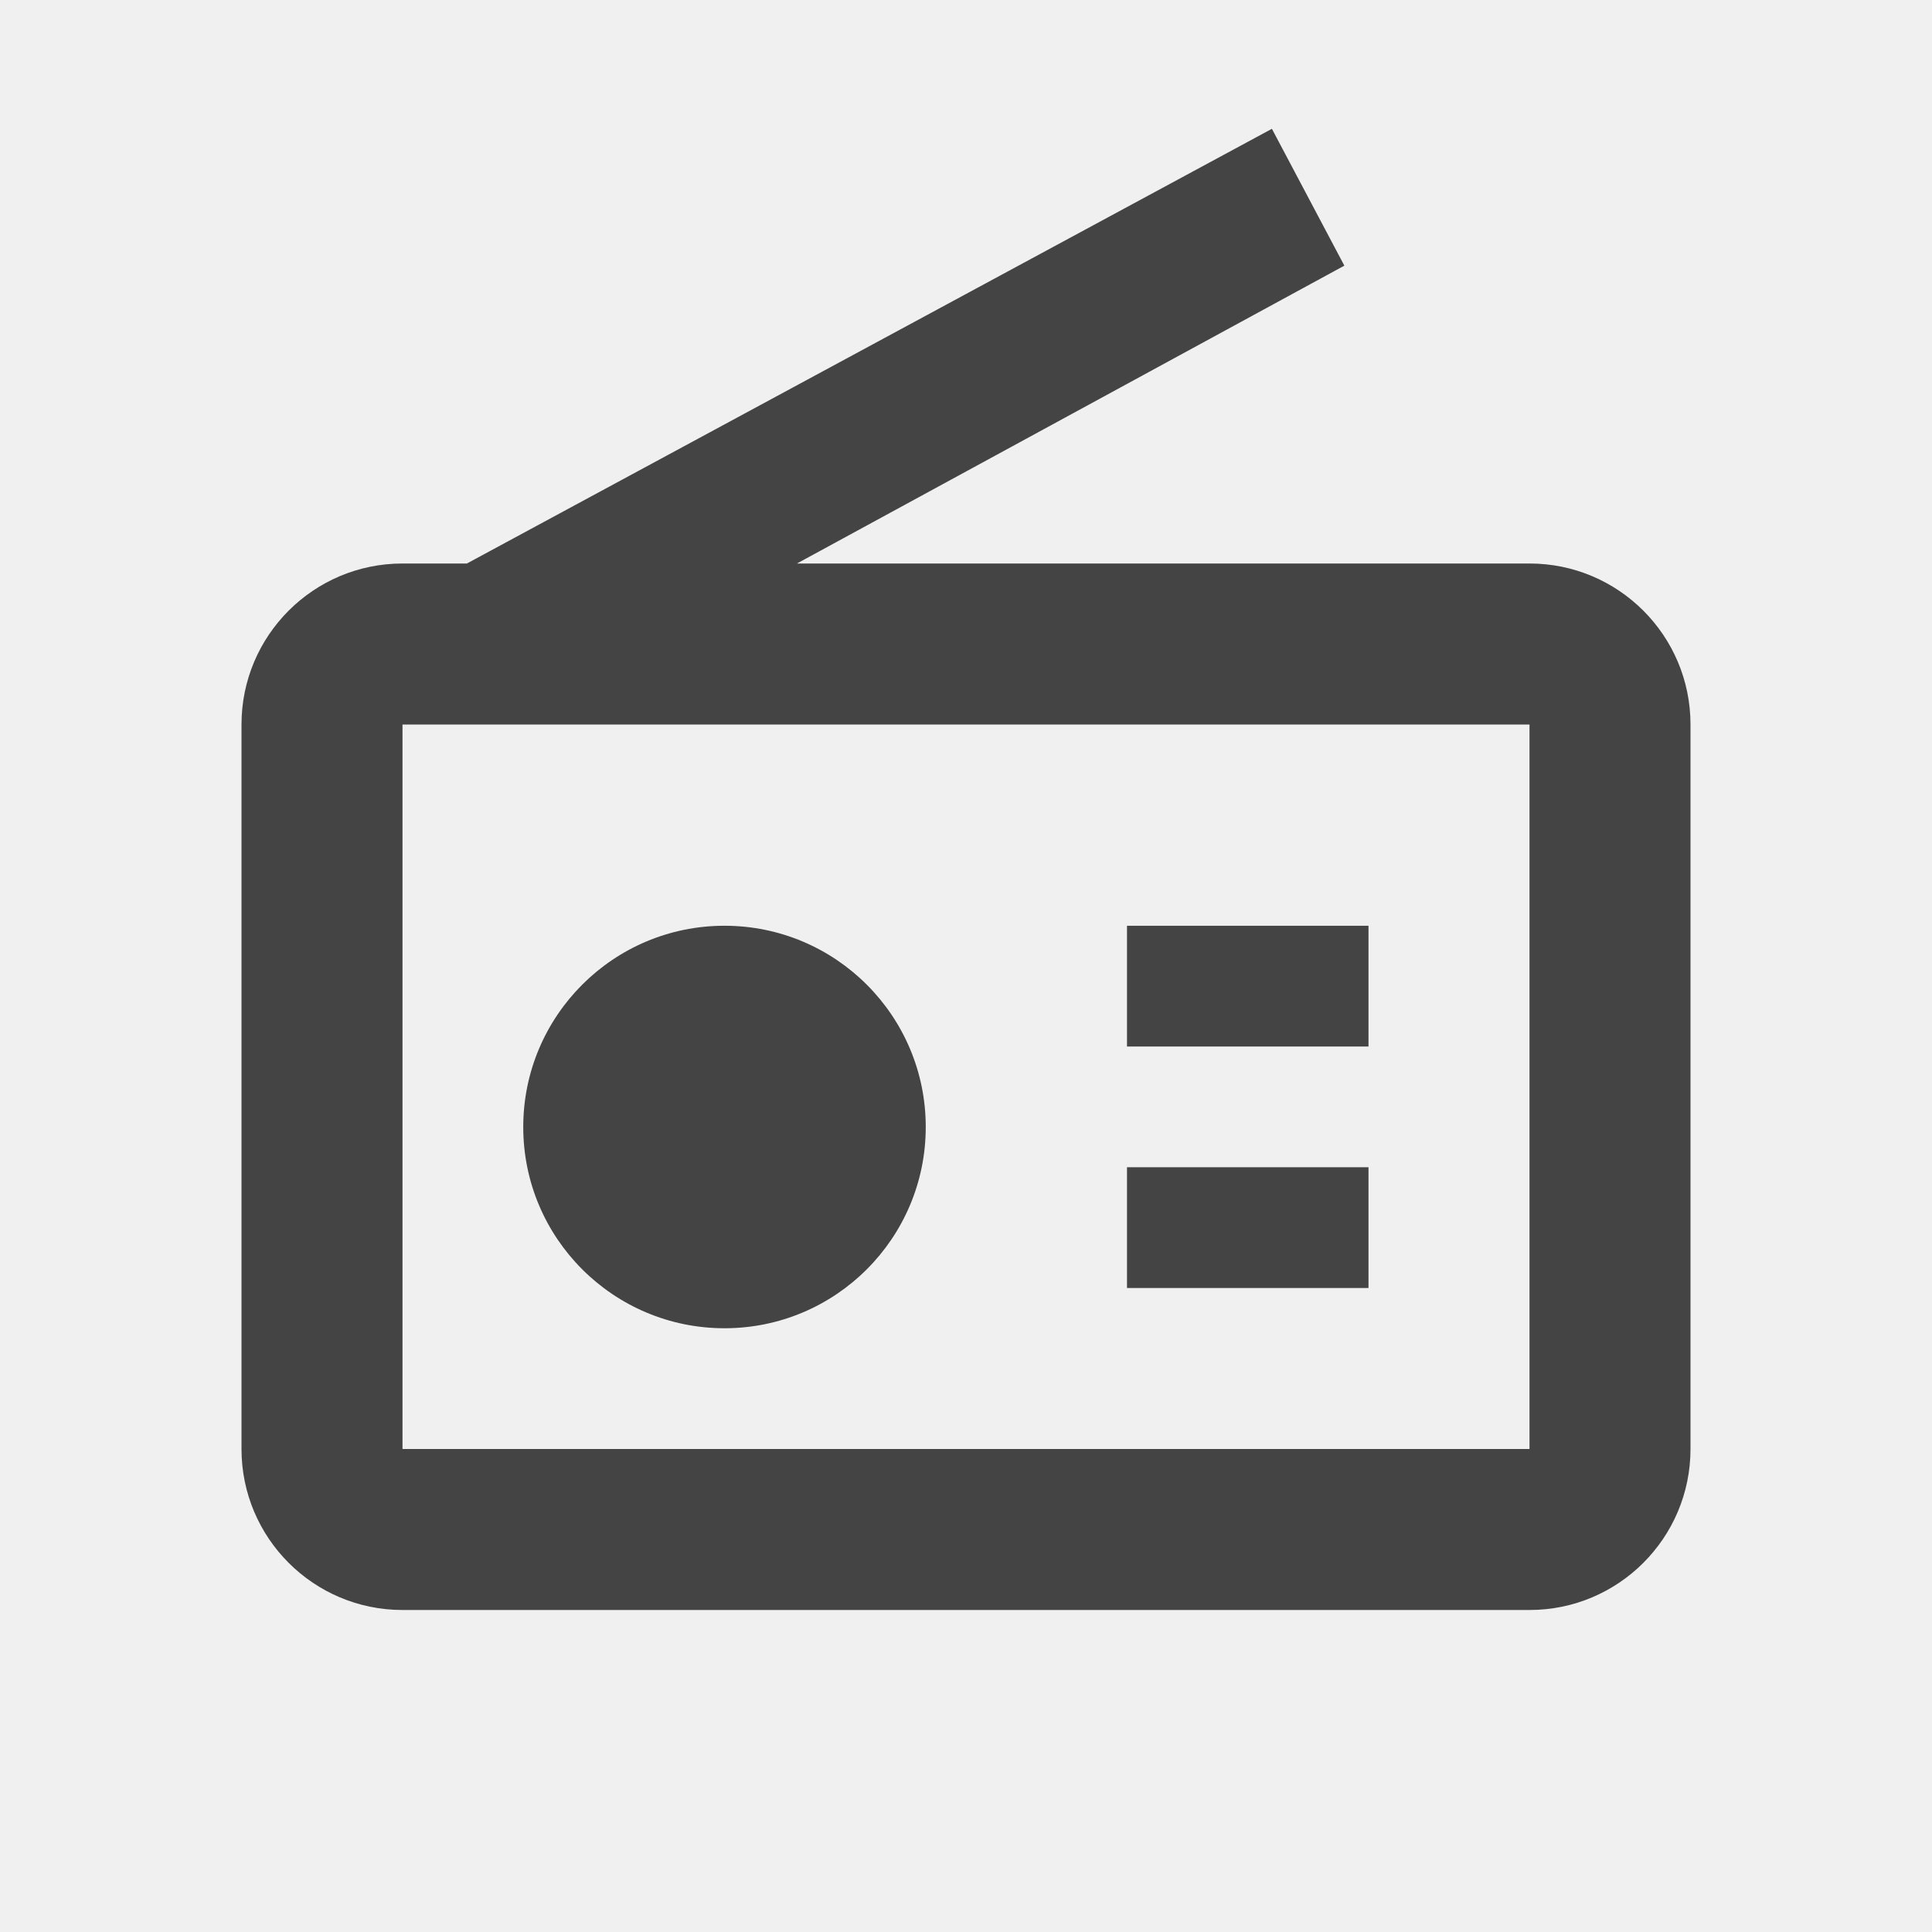
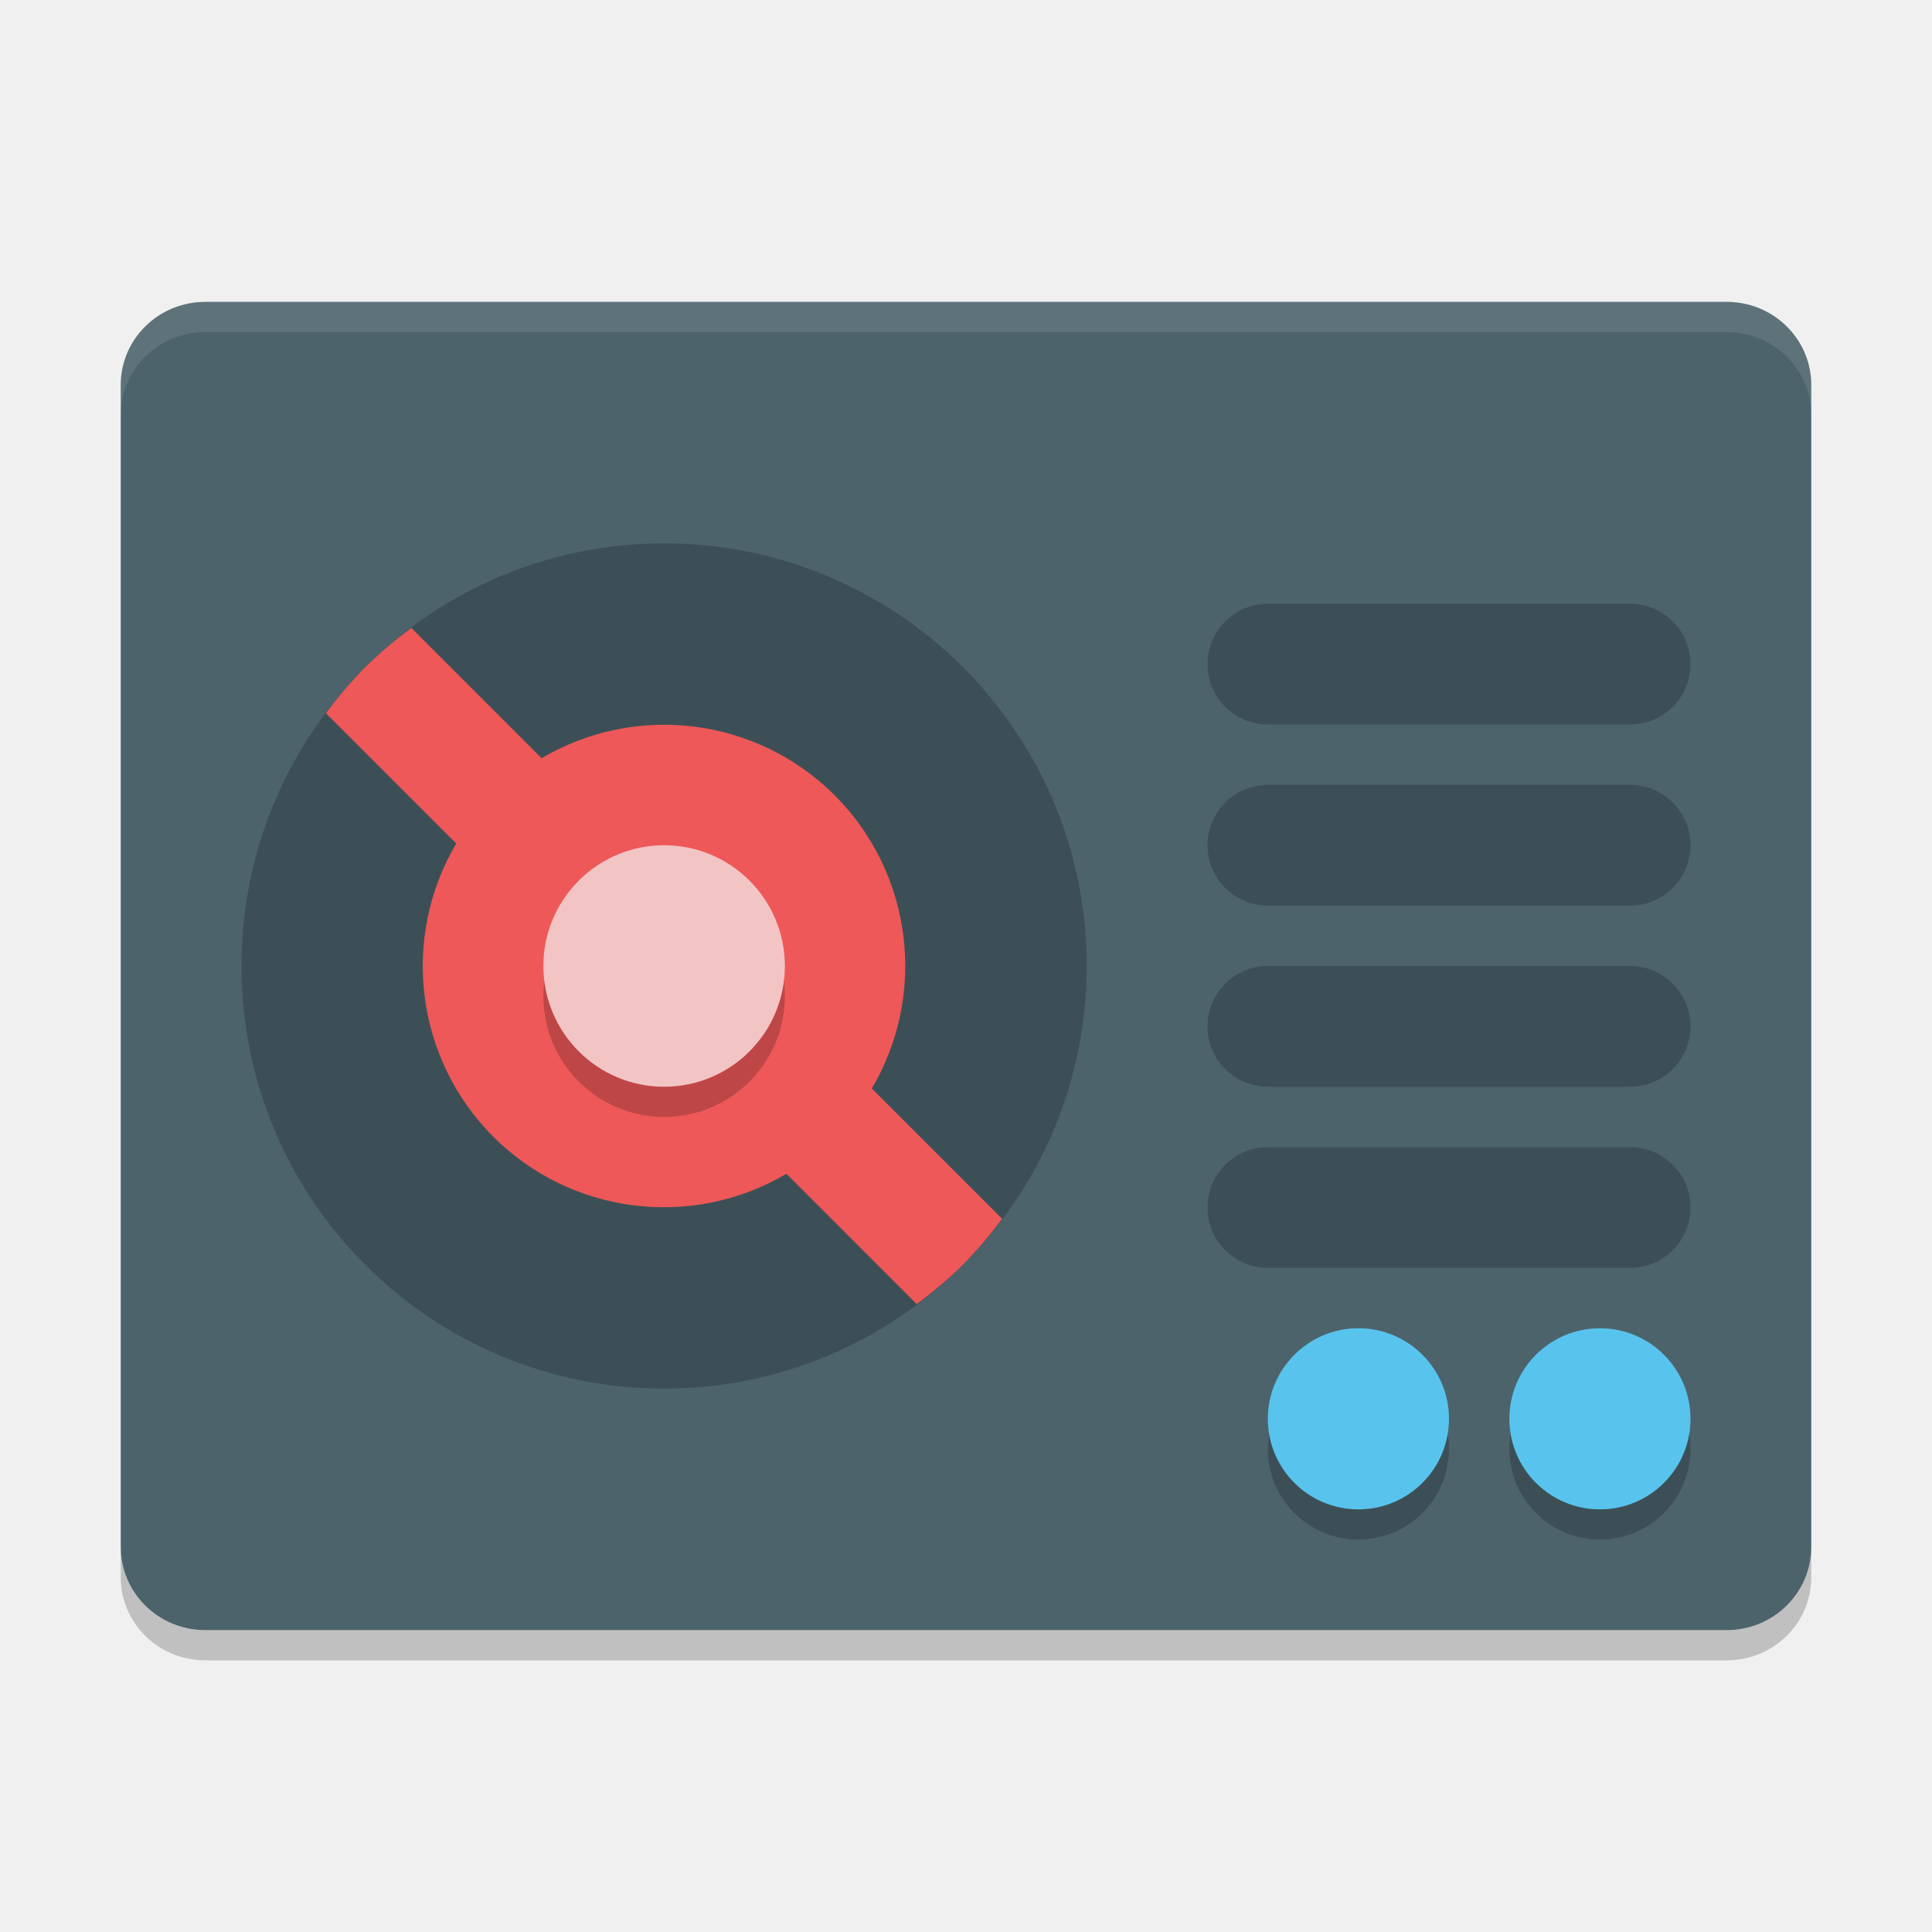
- <svg xmlns="http://www.w3.org/2000/svg" width="24" height="24" viewBox="0 0 24 24" version="1.1">
-   <defs>
-     <style id="current-color-scheme" type="text/css">.ColorScheme-Text { color:#444444; }</style>
-   </defs>
-   <path class="ColorScheme-Text" fill="currentColor" fill-rule="evenodd" d="M16.7 3.3 9.9 7H19a2 2 0 0 1 2 2v9a2 2 0 0 1-2 2H5a2 2 0 0 1-2-2V9a2 2 0 0 1 2-2h.8l10-5.4.9 1.7zM5 9v9h14V9H5zm4 2.5a2.5 2.5 0 1 1 0 5 2.5 2.5 0 0 1 0-5zm5 0h3v1.5h-3v-1.5zm0 3h3V16h-3v-1.5z" />
+ <svg xmlns="http://www.w3.org/2000/svg" width="64" height="64" version="1">
+   <rect style="fill:#4c636b" width="56" height="44" x="-60" y="10" rx="2.8" ry="2.75" transform="scale(-1,1)" />
+   <circle style="opacity:0.2" cx="22" cy="32" r="14" />
+   <path style="fill:#ee5858" d="m 12.1,22.1 a 13.996,14 0 0 0 -1.303,1.525 l 4.316,4.317 a 7.998,8 0 0 0 1.229,9.715 7.998,8 0 0 0 9.709,1.226 l 4.316,4.317 a 13.996,14 0 0 0 1.527,-1.301 13.996,14 0 0 0 1.303,-1.525 L 28.88,36.058 A 7.998,8 0 0 0 27.65,26.344 7.998,8 0 0 0 17.942,25.116 l -4.316,-4.316 a 13.996,14 0 0 0 -1.528,1.302 z" />
+   <circle style="opacity:0.2" cx="22" cy="33" r="4" />
+   <circle style="fill:#f3c4c4" cx="22" cy="32" r="4" />
+   <rect style="opacity:0.2" width="16" height="4" x="40" y="20" rx="2" ry="2" />
+   <circle style="opacity:0.2" cx="53" cy="48" r="3" />
+   <circle style="fill:#58c4ee" cx="53" cy="47" r="3" />
+   <circle style="opacity:0.2" cx="44.999" cy="48" r="3" />
+   <circle style="fill:#58c4ee" cx="44.999" cy="47" r="3" />
+   <rect style="opacity:0.2" width="16" height="4" x="40" y="26" rx="2" ry="2" />
+   <rect style="opacity:0.2" width="16" height="4" x="40" y="32" rx="2" ry="2" />
+   <rect style="opacity:0.2" width="16" height="4" x="40" y="38" rx="2" ry="2" />
+   <path style="opacity:0.1;fill:#ffffff" d="M 6.801,10 C 5.25,10 4,11.226 4,12.749 L 4,13.75 c 0,-1.523 1.25,-2.749 2.801,-2.749 l 50.398,0 C 58.749,11.001 60,12.227 60,13.75 l 0,-1.001 C 60,11.226 58.749,10 57.199,10 L 6.801,10 Z" />
+   <path style="opacity:0.2" d="m 4,51.25 0,1 C 4,53.774 5.25,55 6.801,55 L 57.199,55 C 58.749,55 60,53.774 60,52.25 l 0,-1 C 60,52.774 58.749,54 57.199,54 L 6.801,54 C 5.25,54 4,52.774 4,51.25 Z" />
</svg>
